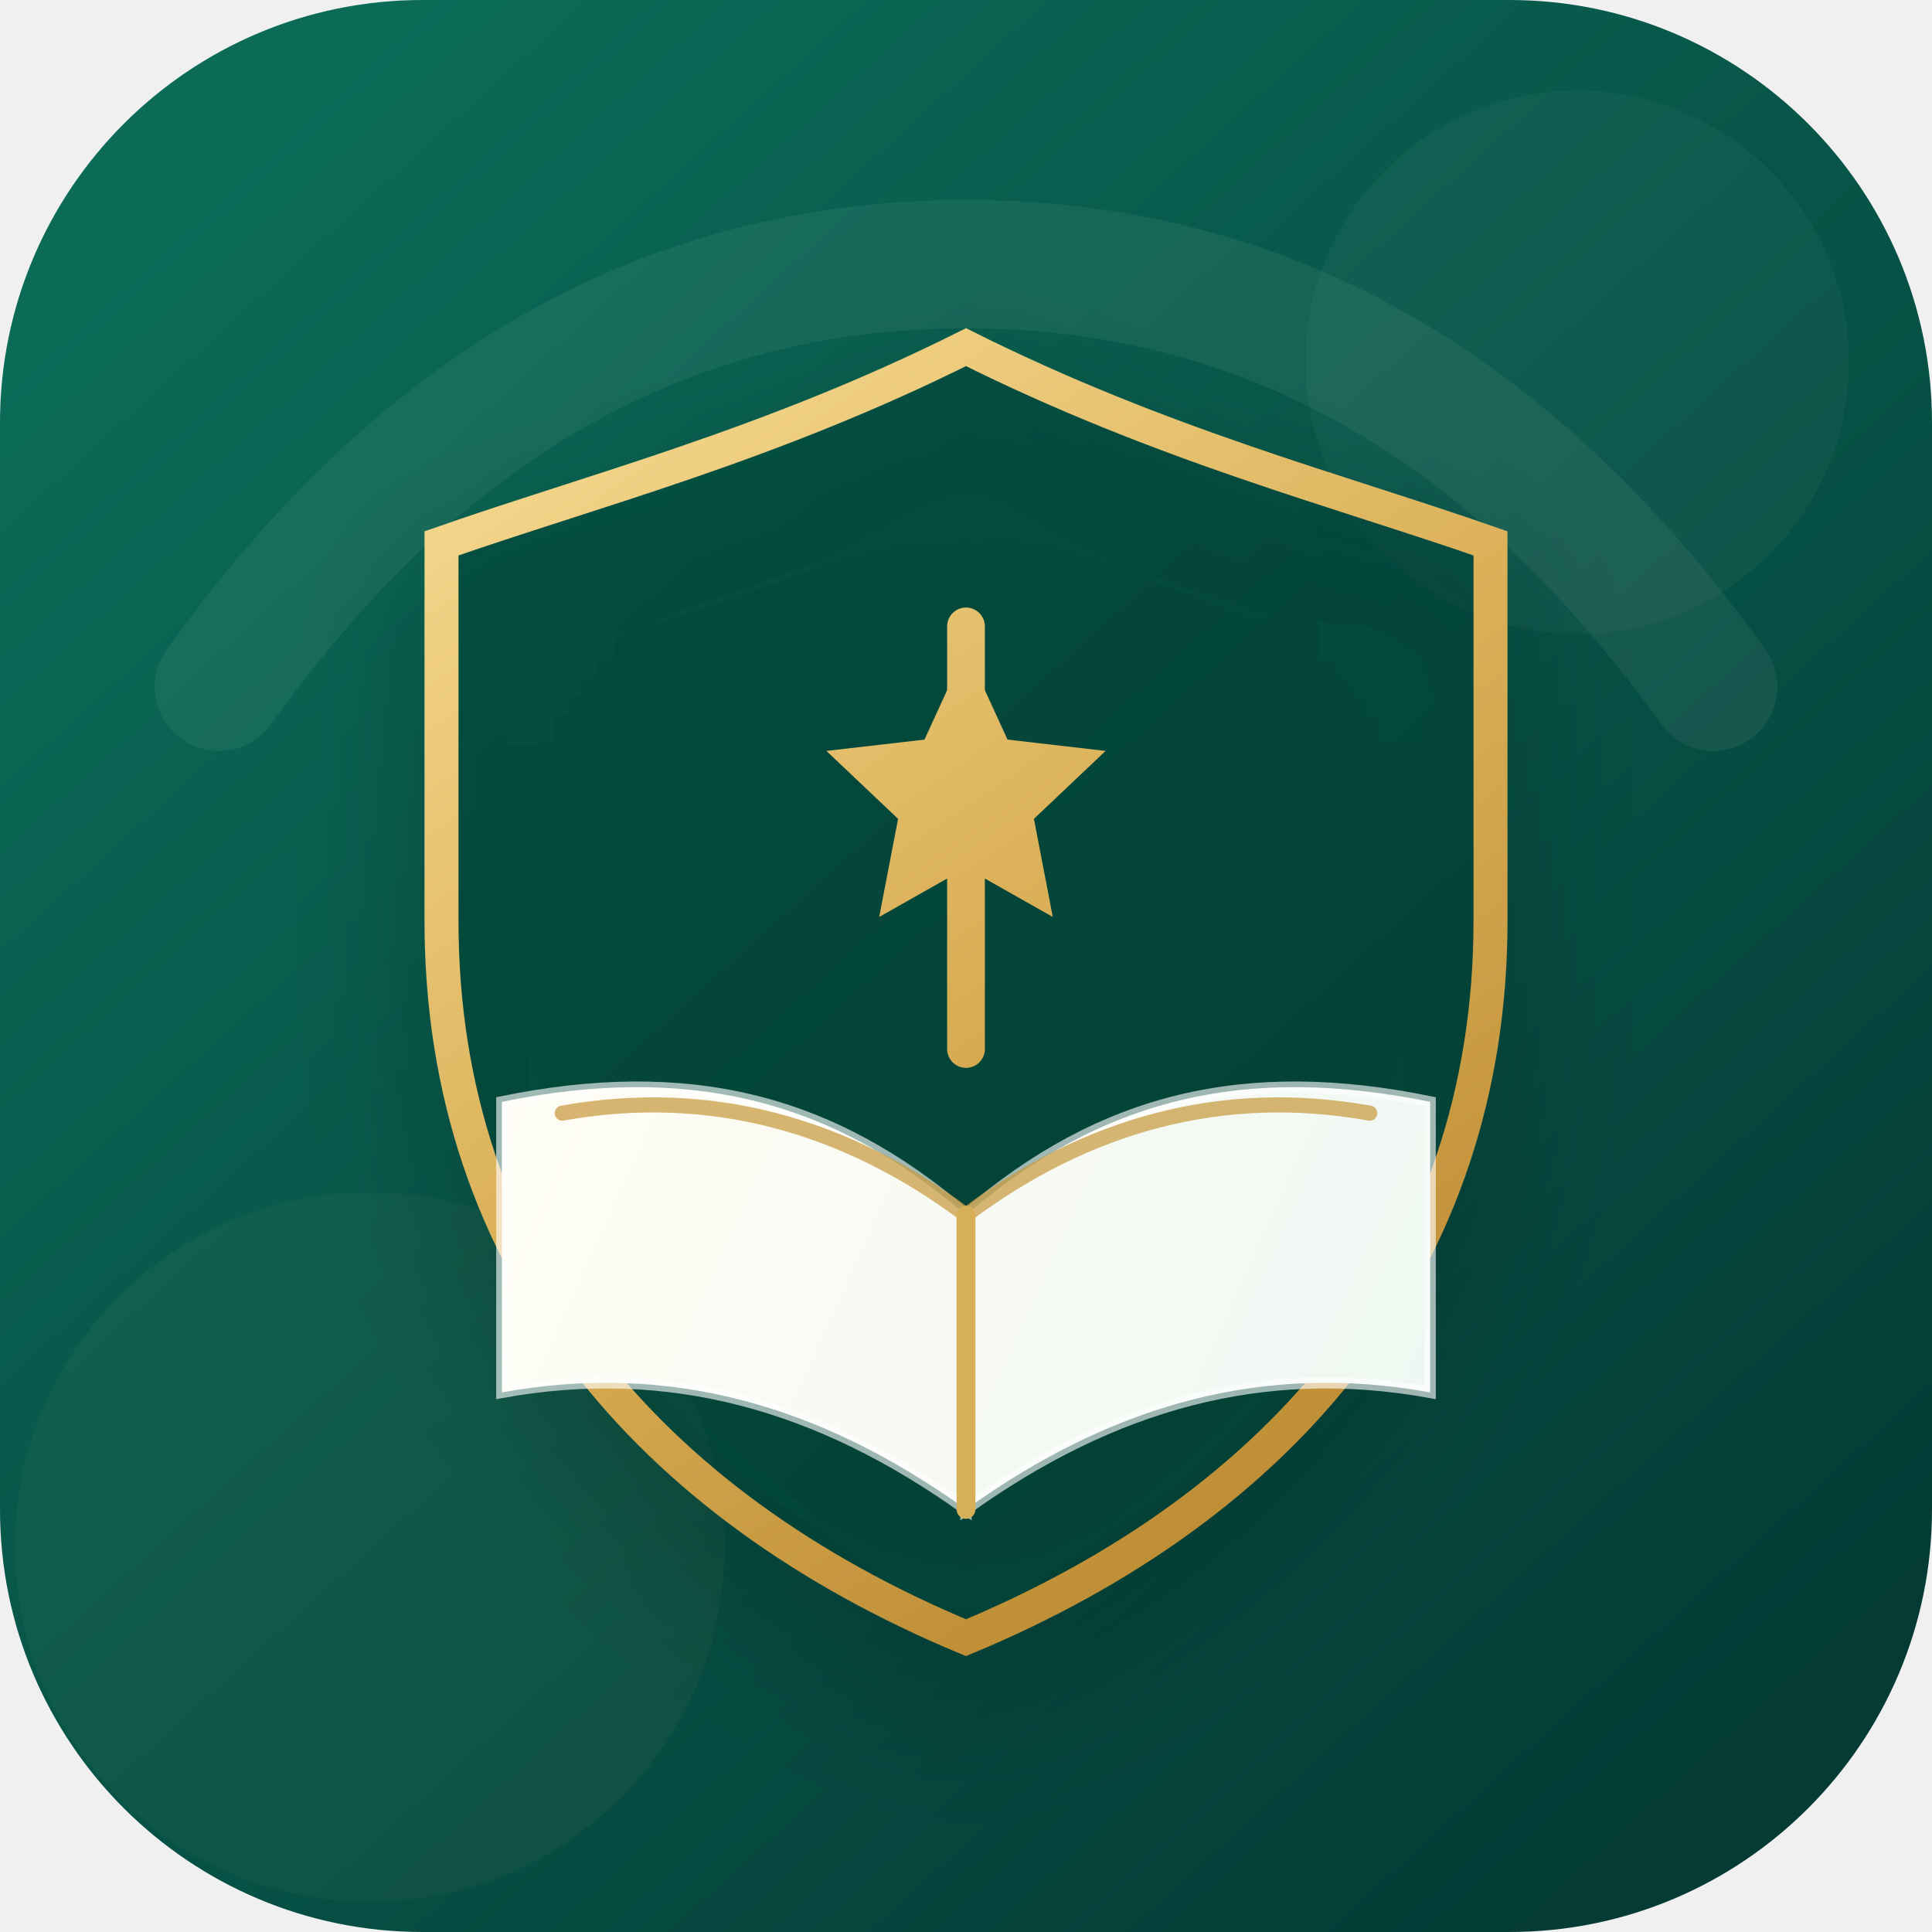
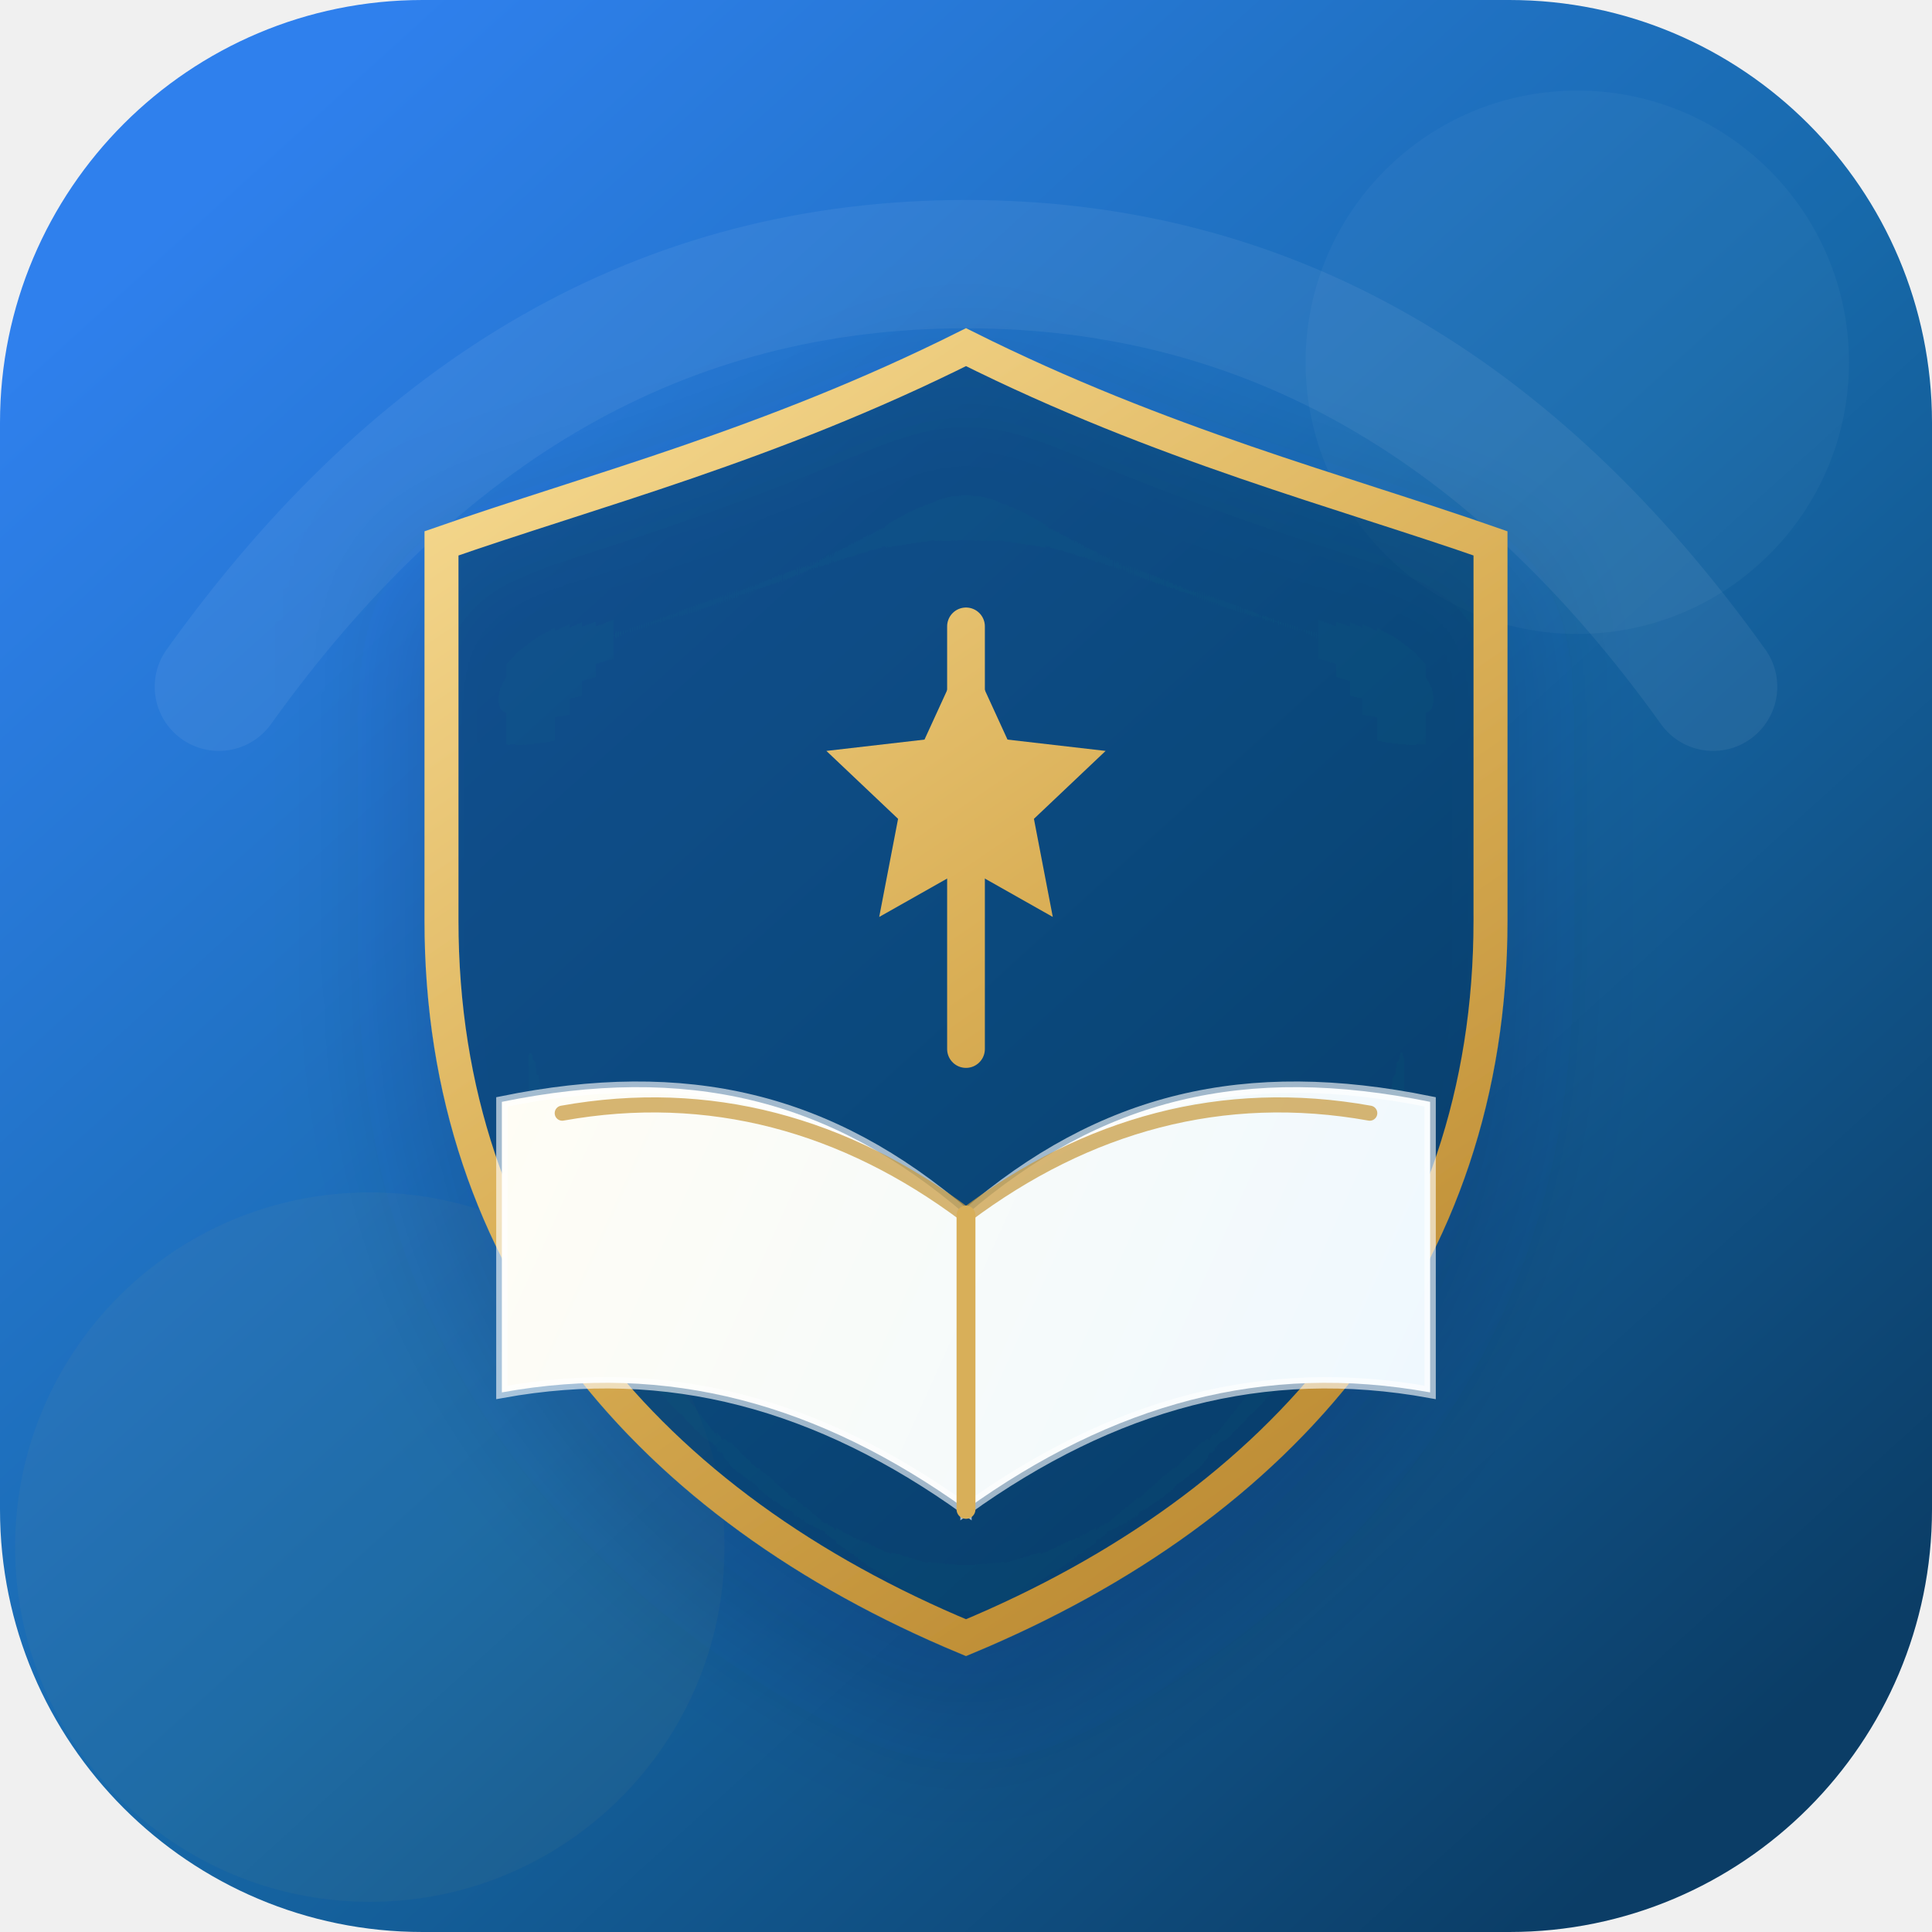
<svg xmlns="http://www.w3.org/2000/svg" viewBox="0 0 512 512" role="img" aria-label="EduNizam premium education shield">
  <defs>
    <linearGradient id="bg" x1="64" y1="40" x2="456" y2="472" gradientUnits="userSpaceOnUse">
-       <stop offset="0" stop-color="#0B6B57" />
-       <stop offset=".52" stop-color="#075347" />
-       <stop offset="1" stop-color="#043B35" />
+       <stop offset="0" stop-color="#2F80ED" />
+       <stop offset=".52" stop-color="#1769AA" />
+       <stop offset="1" stop-color="#0B3D66" />
    </linearGradient>
    <linearGradient id="gold" x1="154" y1="112" x2="366" y2="422" gradientUnits="userSpaceOnUse">
      <stop offset="0" stop-color="#F3D58A" />
      <stop offset=".48" stop-color="#D9AE55" />
      <stop offset="1" stop-color="#B8862E" />
    </linearGradient>
    <linearGradient id="paper" x1="134" y1="286" x2="382" y2="398" gradientUnits="userSpaceOnUse">
      <stop offset="0" stop-color="#FFFDF5" />
-       <stop offset="1" stop-color="#EEF7F2" />
+       <stop offset="1" stop-color="#EEF8FF" />
    </linearGradient>
    <filter id="shadow" x="-30%" y="-30%" width="160%" height="160%">
-       <feDropShadow dx="0" dy="16" stdDeviation="18" flood-color="#012A25" flood-opacity=".28" />
+       <feDropShadow dx="0" dy="16" stdDeviation="18" flood-color="#082A46" flood-opacity=".28" />
    </filter>
  </defs>
  <rect width="512" height="512" rx="112" fill="url(#bg)" />
  <path d="M58 182C111 108 176 70 256 70s145 38 198 112" fill="none" stroke="#FFFFFF" stroke-opacity=".06" stroke-width="34" stroke-linecap="round" />
  <circle cx="418" cy="96" r="72" fill="#FFFFFF" opacity=".035" />
  <circle cx="98" cy="410" r="94" fill="#D8AF59" opacity=".045" />
-   <path d="M256 92c52 26 99 38 139 52v100c0 91-55 155-139 190-84-35-139-99-139-190V144c40-14 87-26 139-52Z" fill="#063E37" fill-opacity=".48" stroke="url(#gold)" stroke-width="9" filter="url(#shadow)" />
+   <path d="M256 92c52 26 99 38 139 52v100c0 91-55 155-139 190-84-35-139-99-139-190V144c40-14 87-26 139-52Z" fill="#0A3559" fill-opacity=".48" stroke="url(#gold)" stroke-width="9" filter="url(#shadow)" />
  <path d="M256 166v112" stroke="url(#gold)" stroke-width="10" stroke-linecap="round" />
  <path d="M256 172l11 24 26 3-19 18 5 26-23-13-23 13 5-26-19-18 26-3Z" fill="url(#gold)" />
  <path d="M133 292c49-10 87-1 123 30v78c-39-28-79-39-123-31V292Z" fill="url(#paper)" stroke="#FFFFFF" stroke-opacity=".62" stroke-width="3" />
  <path d="M379 292c-49-10-87-1-123 30v78c39-28 79-39 123-31V292Z" fill="url(#paper)" stroke="#FFFFFF" stroke-opacity=".62" stroke-width="3" />
  <path d="M256 322c-32-24-68-34-107-27M256 322c32-24 68-34 107-27" fill="none" stroke="#C89A3F" stroke-opacity=".72" stroke-width="4" stroke-linecap="round" />
  <path d="M256 322v78" stroke="#D8AF59" stroke-width="5" stroke-linecap="round" />
</svg>
